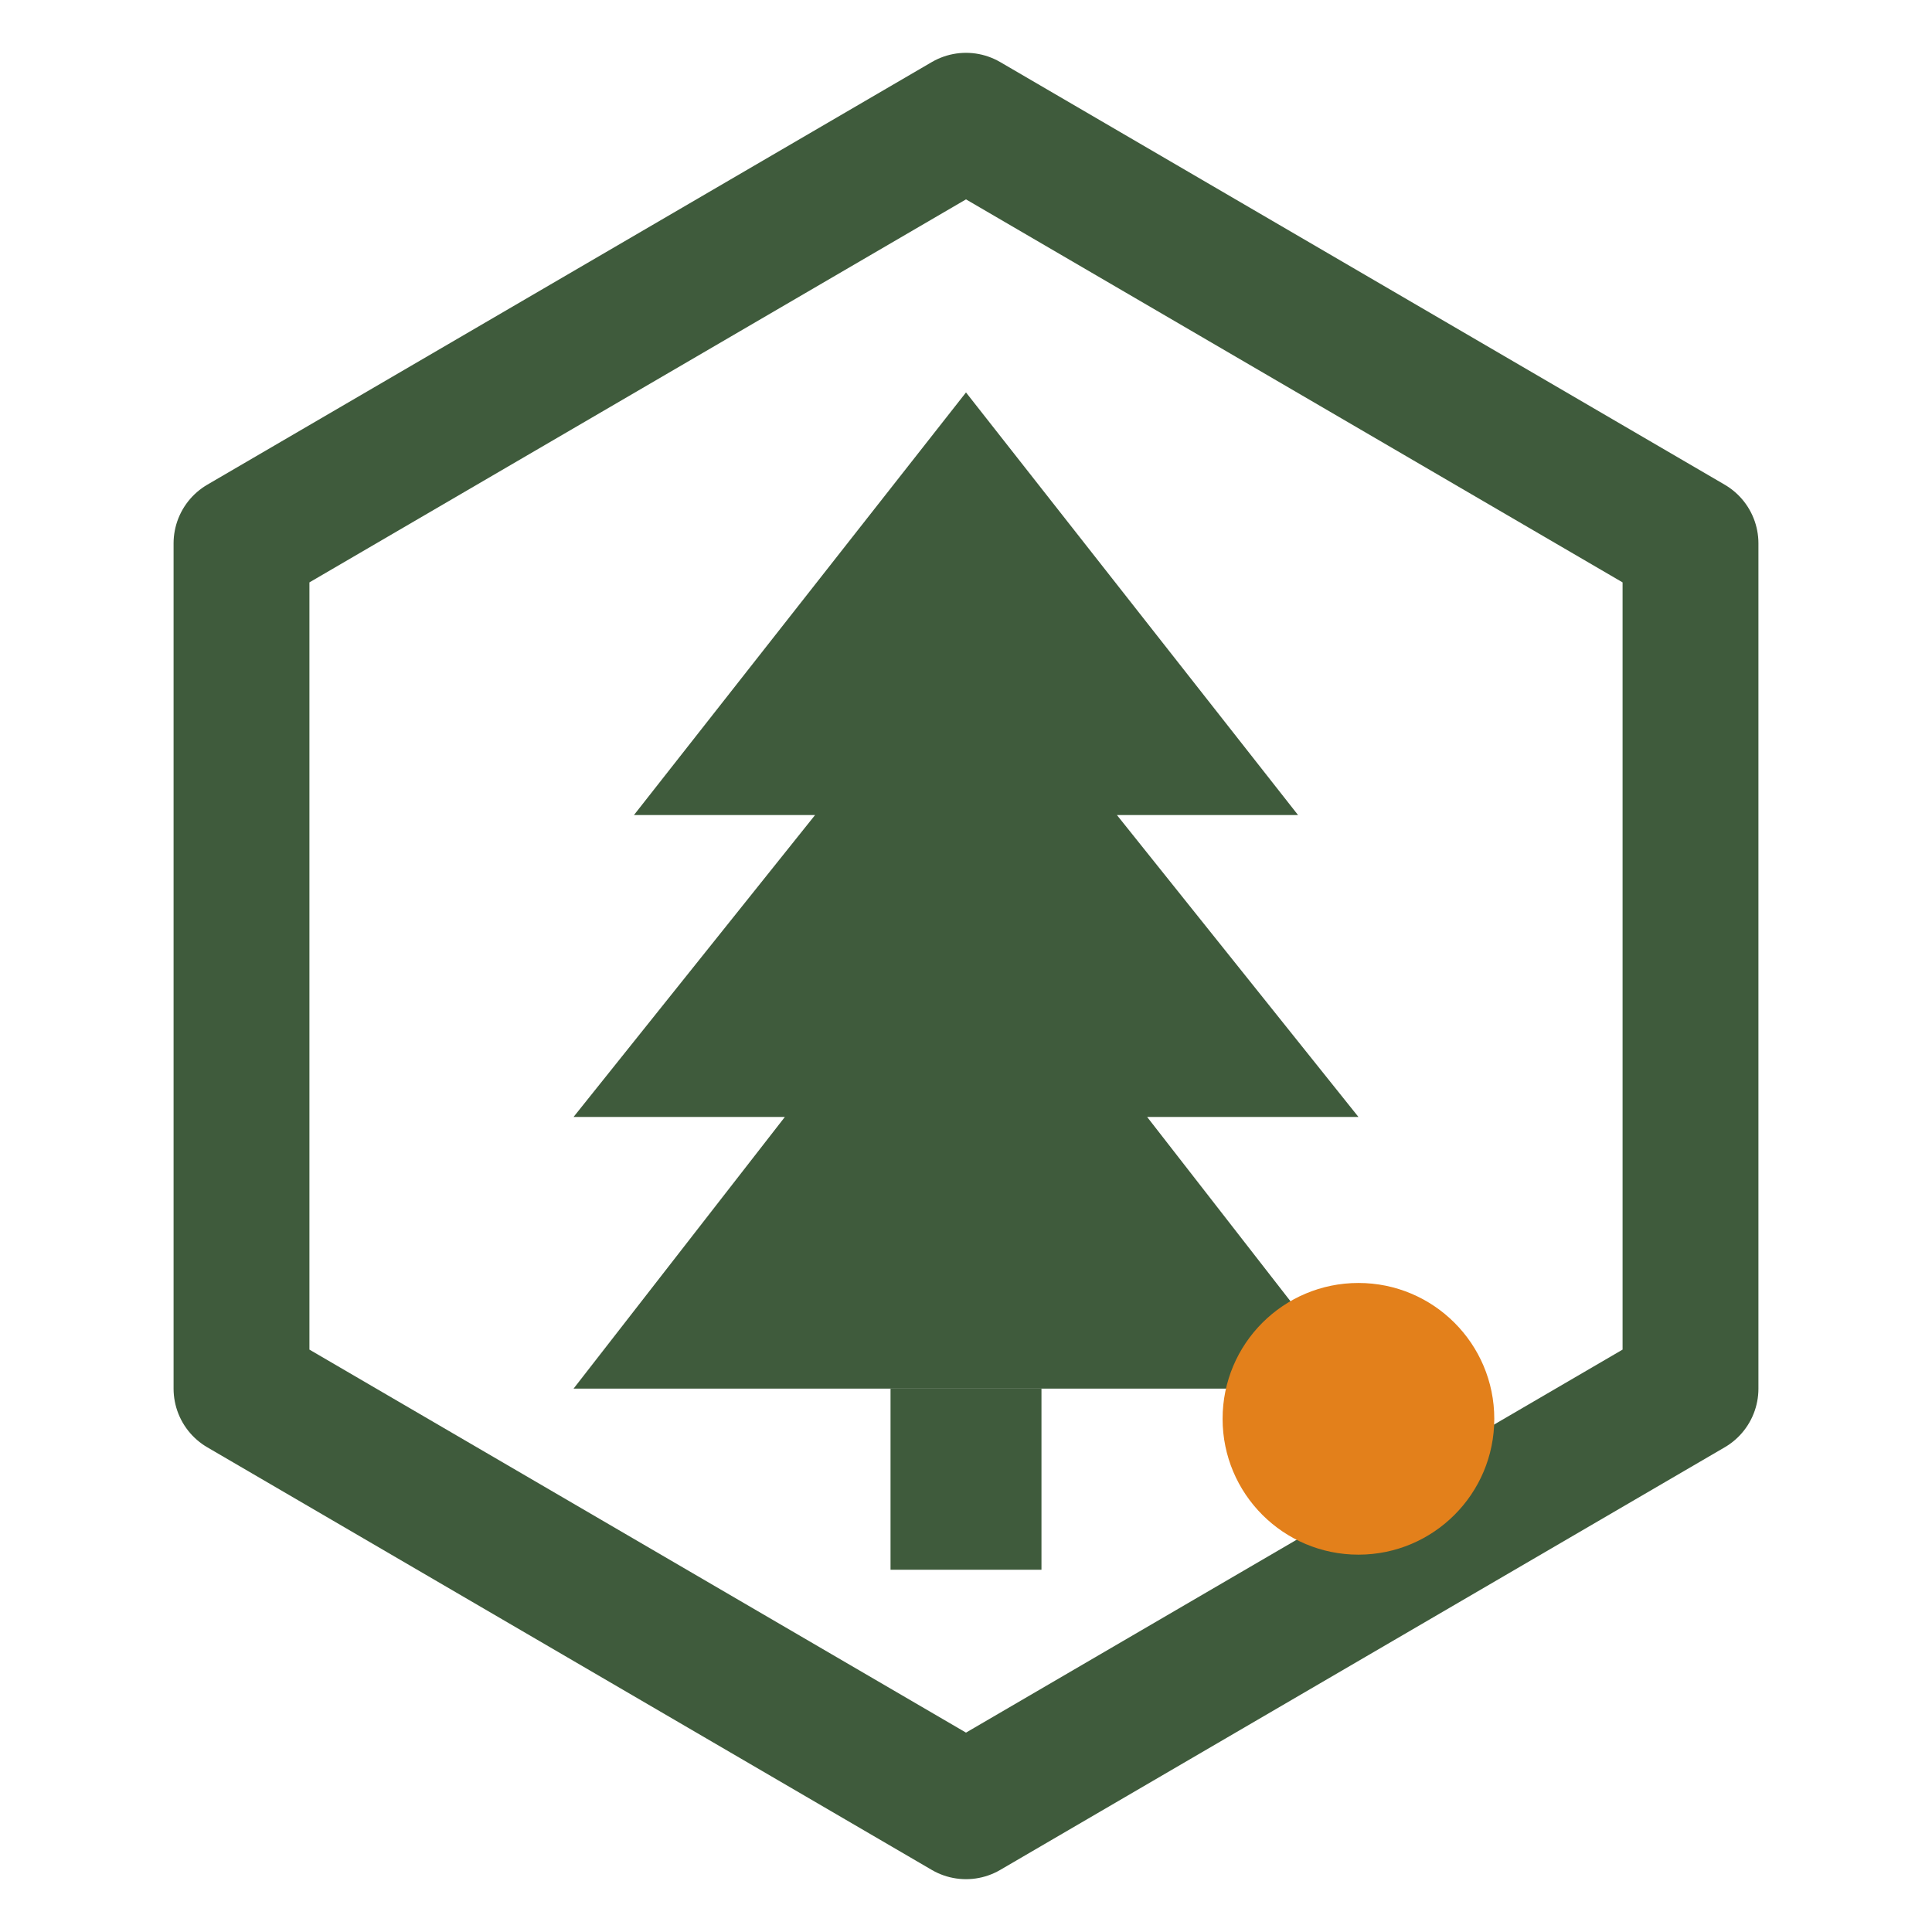
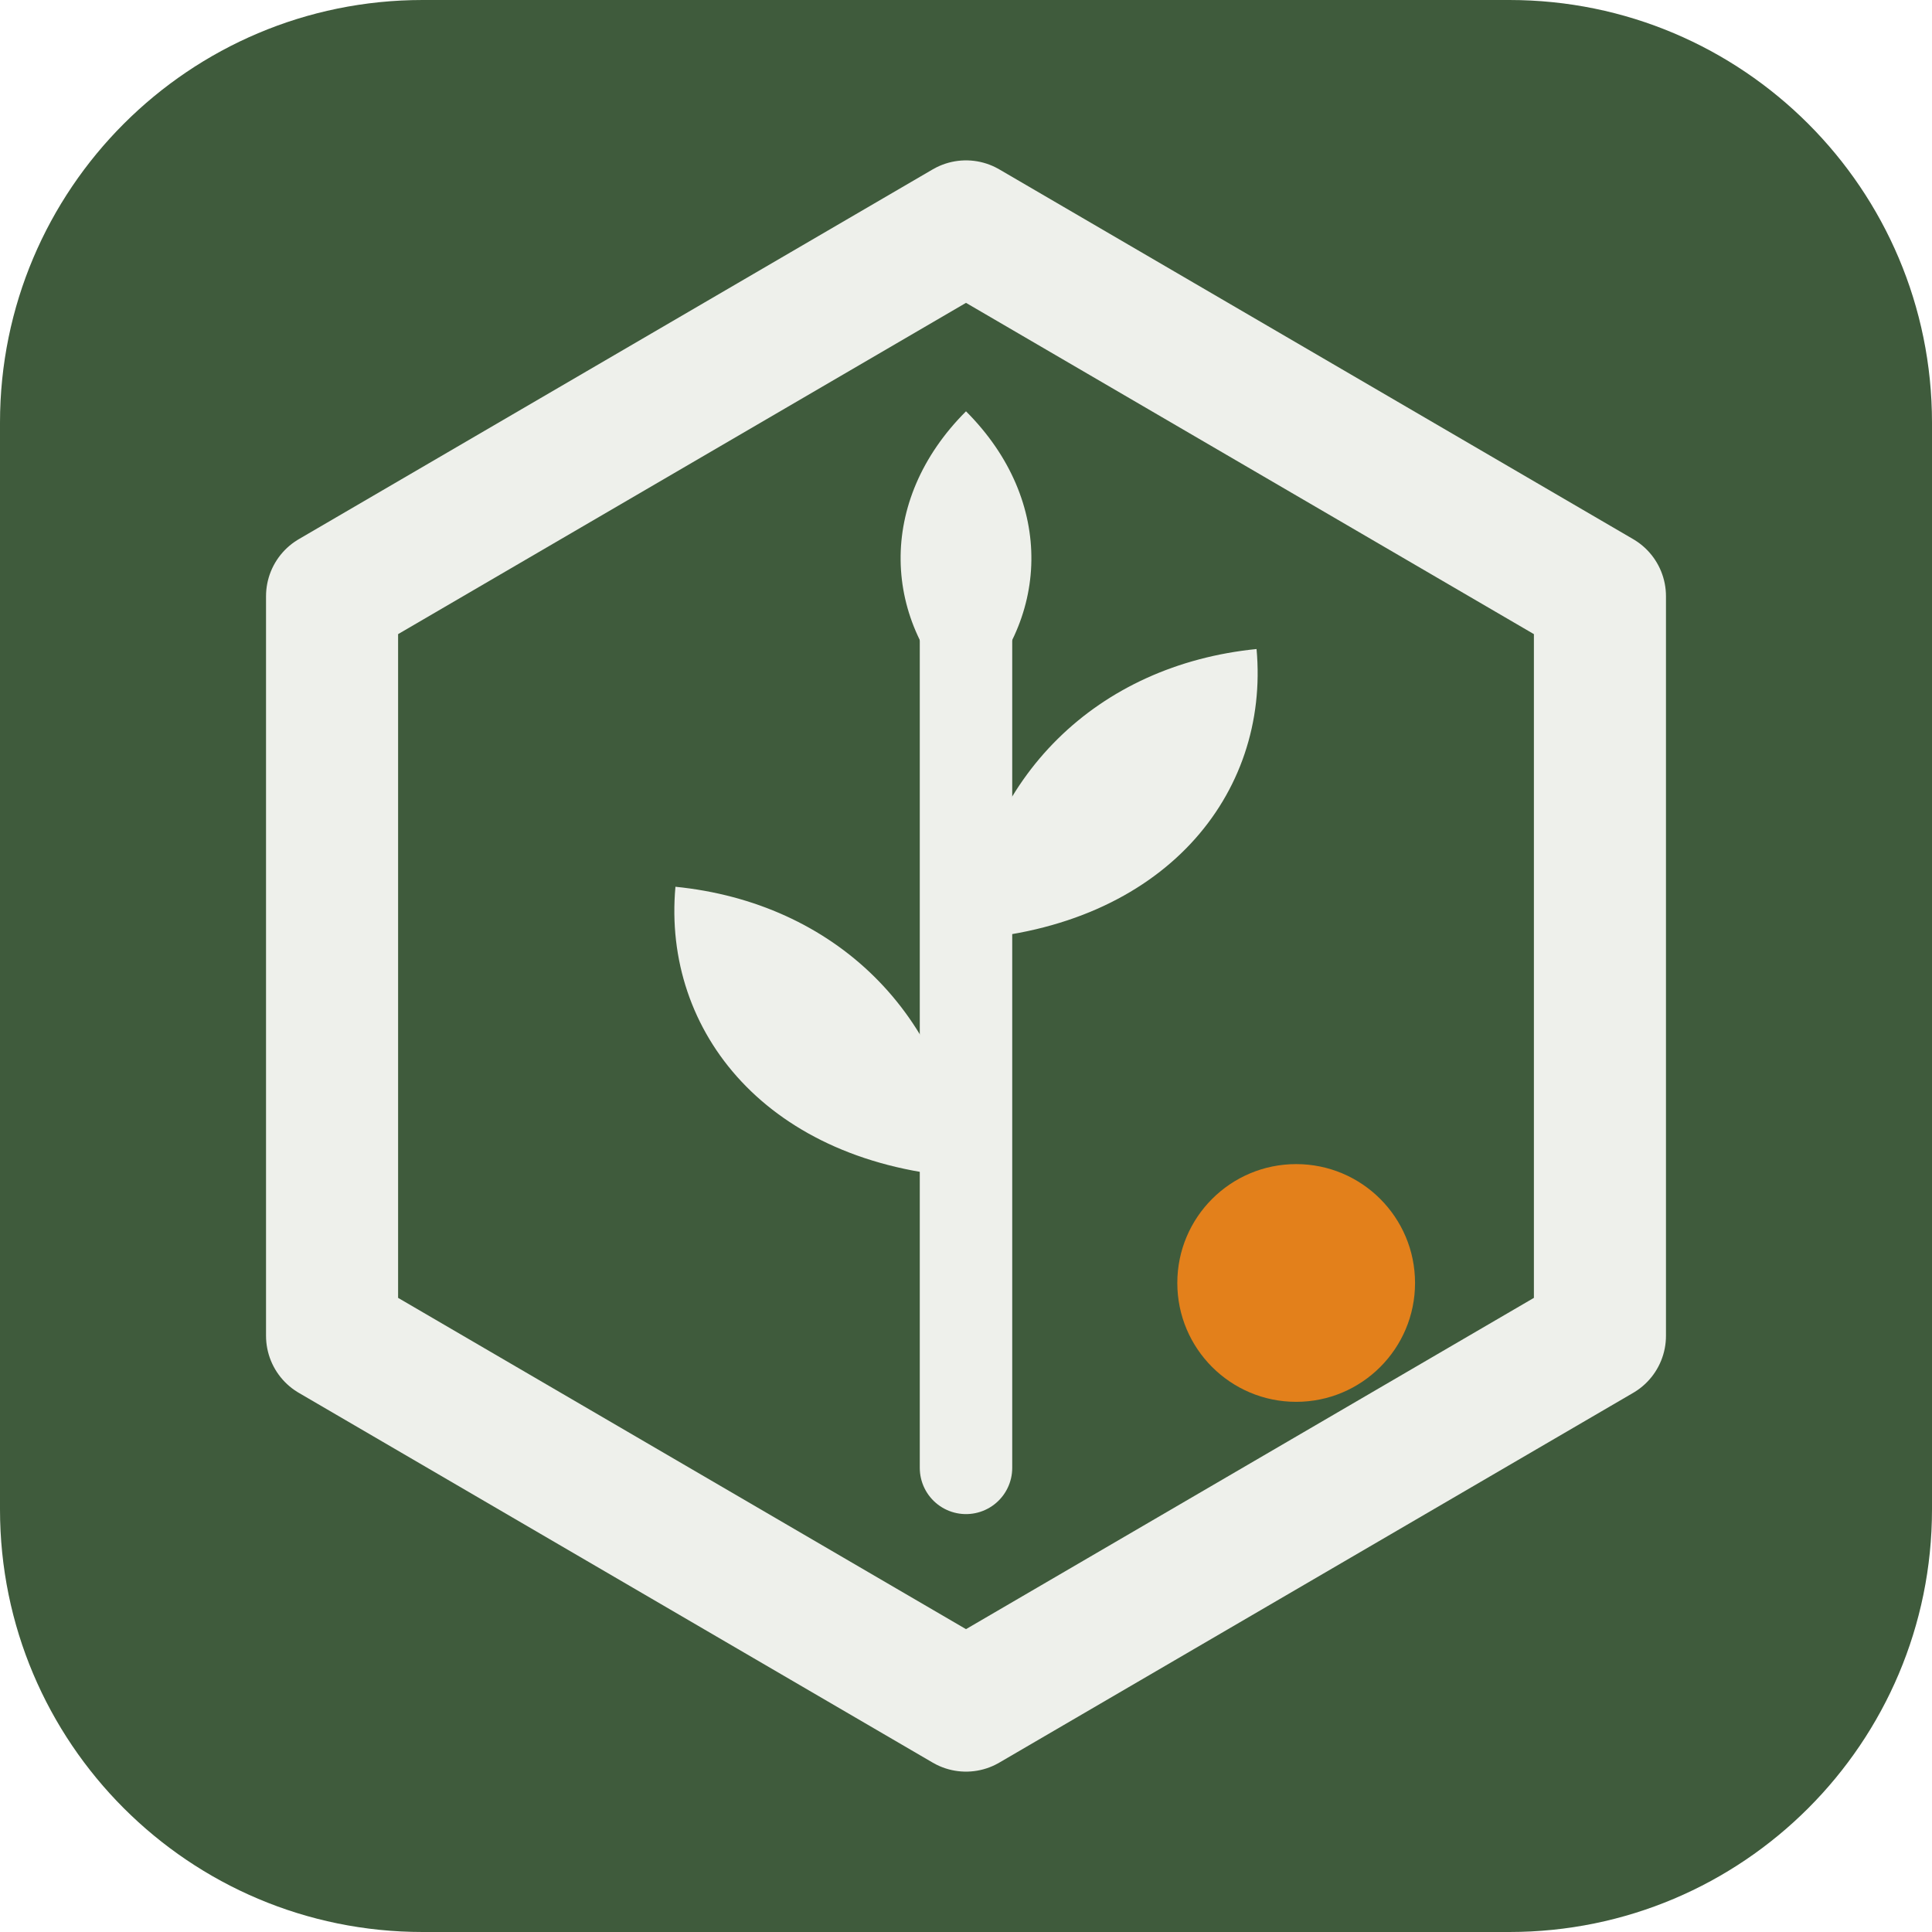
- <svg xmlns="http://www.w3.org/2000/svg" width="64" height="64" viewBox="0 0 64 64">
-   <path d="M32 4 56 18v28L32 60 8 46V18z" fill="none" stroke="#3f5b3c" stroke-width="4.5" stroke-linejoin="round" />
-   <path d="M32 13 21 27h6l-8 10h7l-7 9h26l-7-9h7l-8-10h6z" fill="#3f5b3c" />
-   <rect x="29.5" y="46" width="5" height="6" fill="#3f5b3c" />
-   <circle cx="45" cy="47" r="4.5" fill="#e3801b" />
+ <svg xmlns="http://www.w3.org/2000/svg" viewBox="0 0 64 64">
+   <rect width="64" height="64" rx="14" fill="#3f5b3c" />
+   <g transform="translate(4 4) scale(.875)">
+     <path d="M32 4 56 18v28L32 60 8 46V18z" fill="none" stroke="#eef0eb" stroke-width="5" stroke-linejoin="round" />
+     <path d="M32 51V19" fill="none" stroke="#eef0eb" stroke-width="3.5" stroke-linecap="round" />
+     <path d="M32 40c-7.5-.5-11.5-5.5-11-11 6 .6 10.4 4.8 11 11zM32 31c7.5-.5 11.5-5.5 11-11-6 .6-10.4 4.8-11 11zM32 22c-3.2-3-3.4-7.6 0-11 3.4 3.4 3.2 8 0 11z" fill="#eef0eb" />
+     <circle cx="44.5" cy="44" r="4.5" fill="#e3801b" />
+   </g>
</svg>
